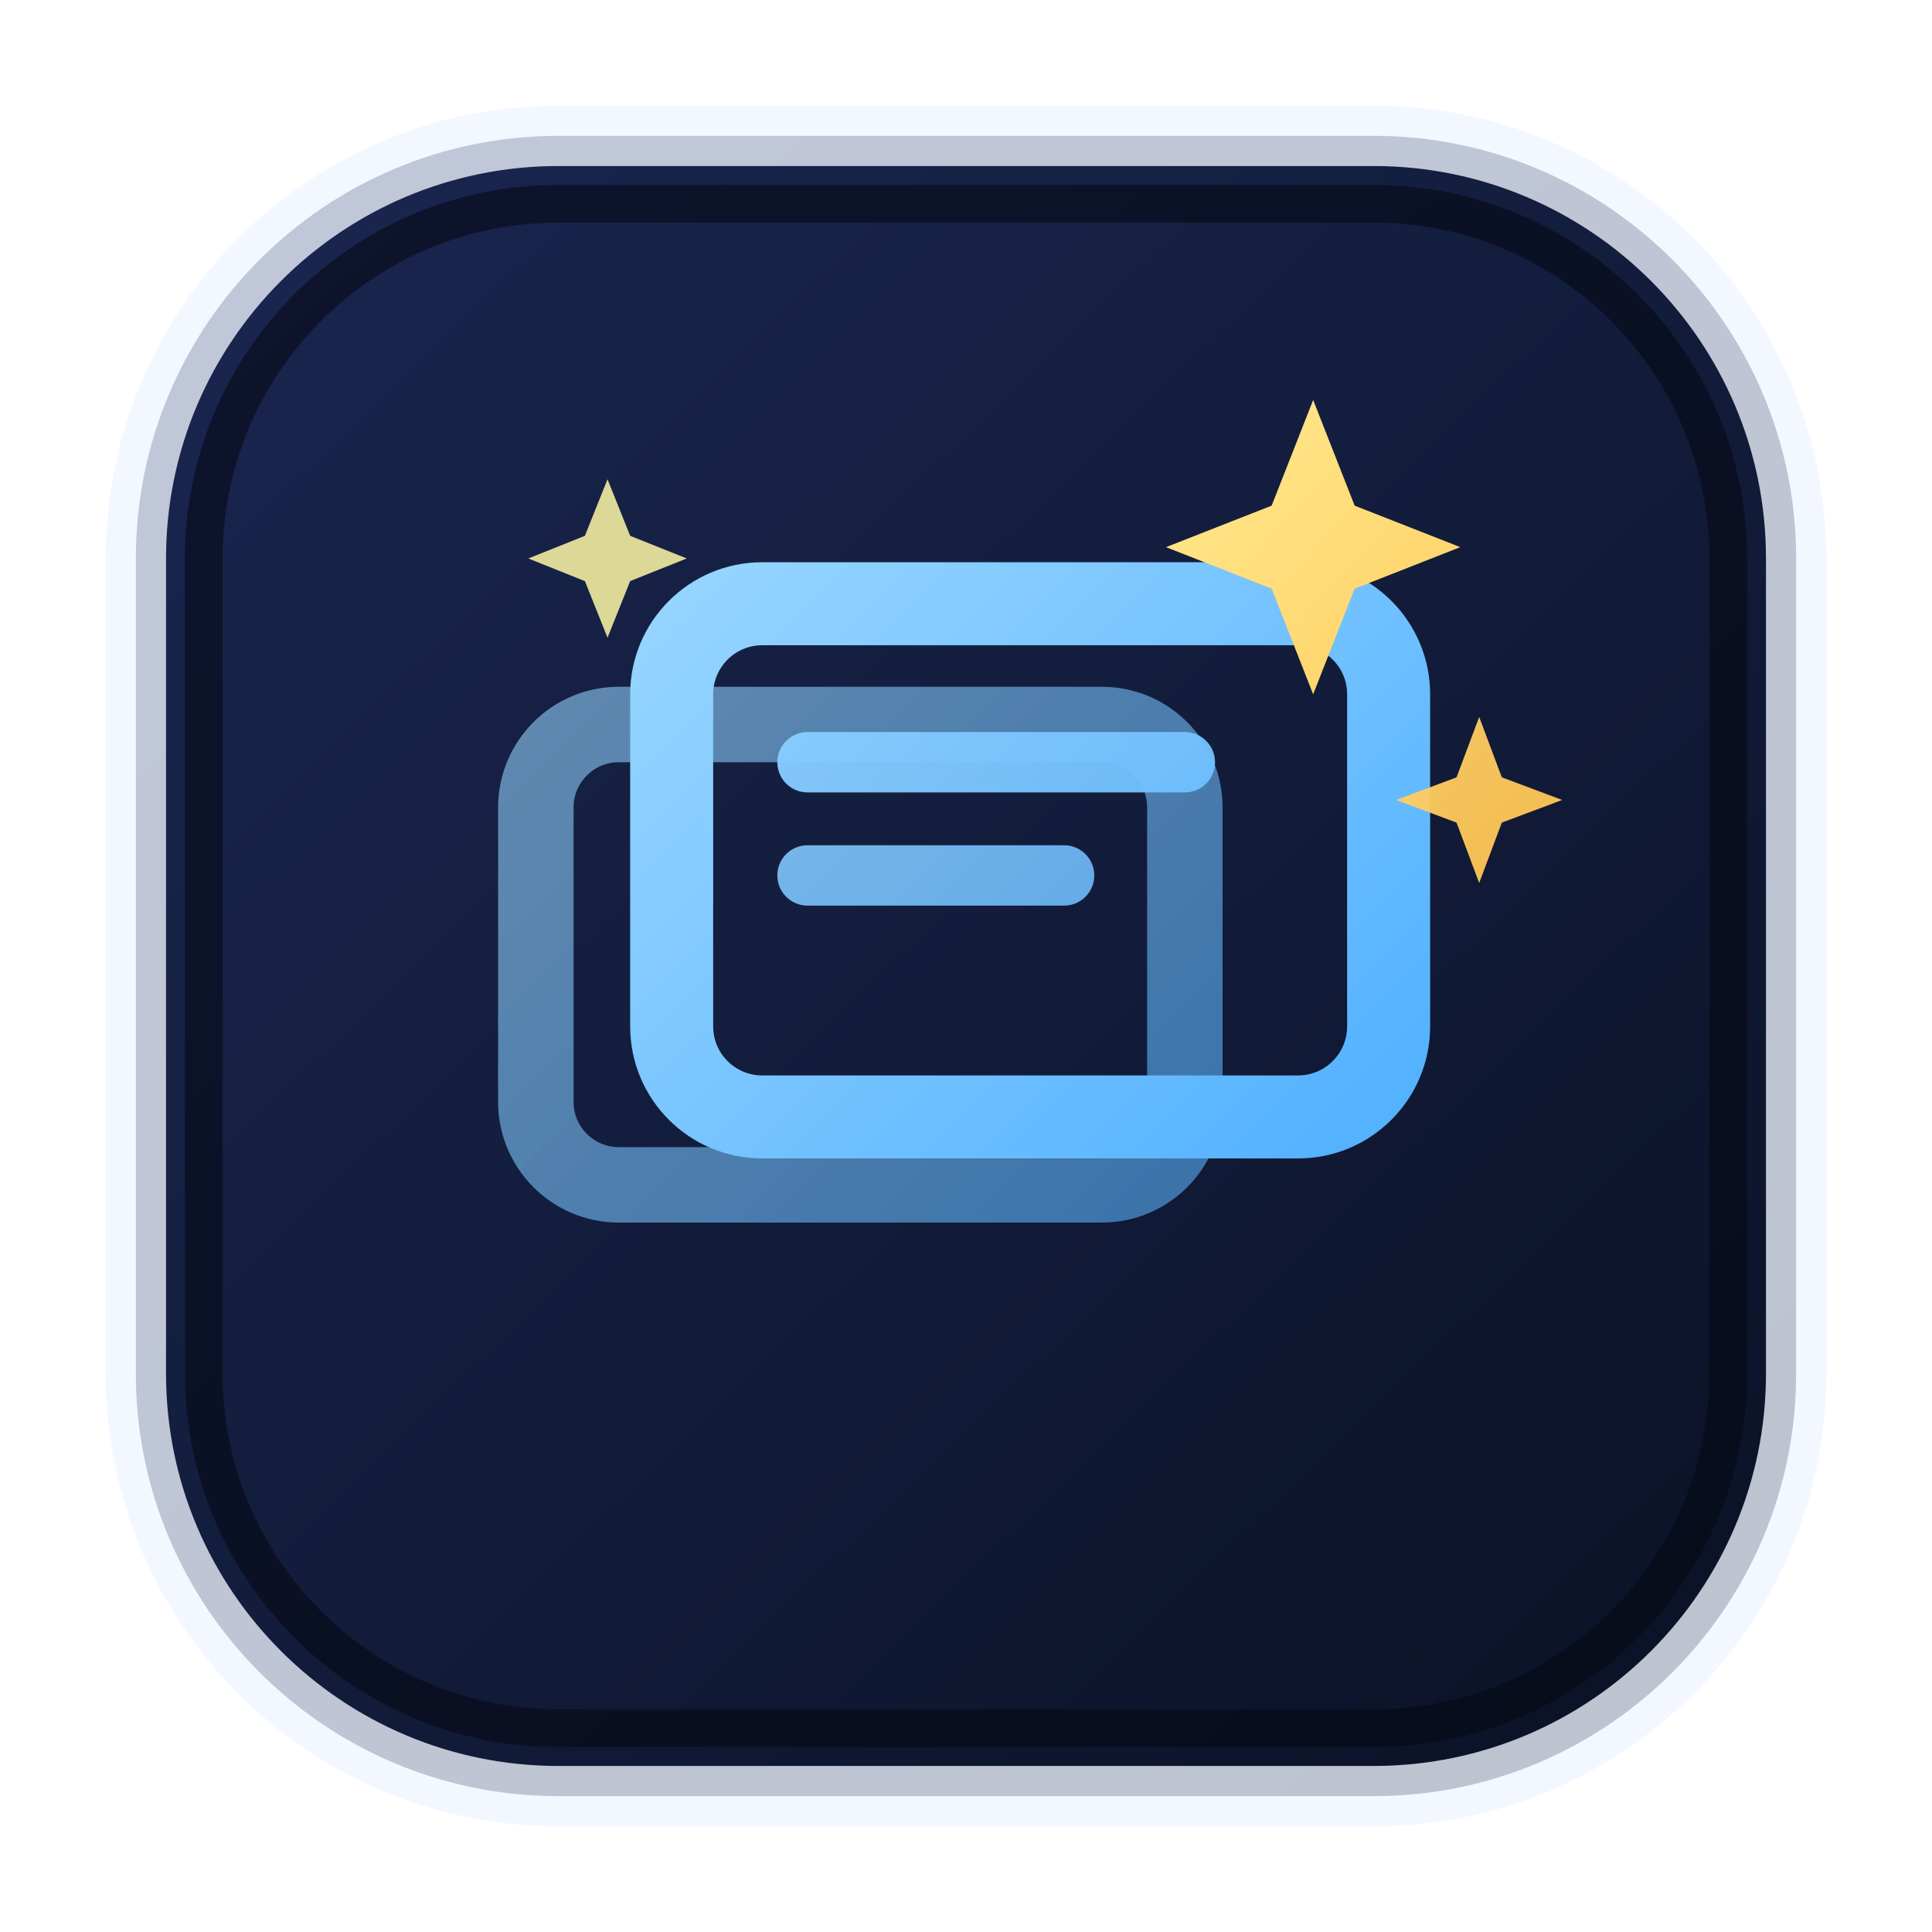
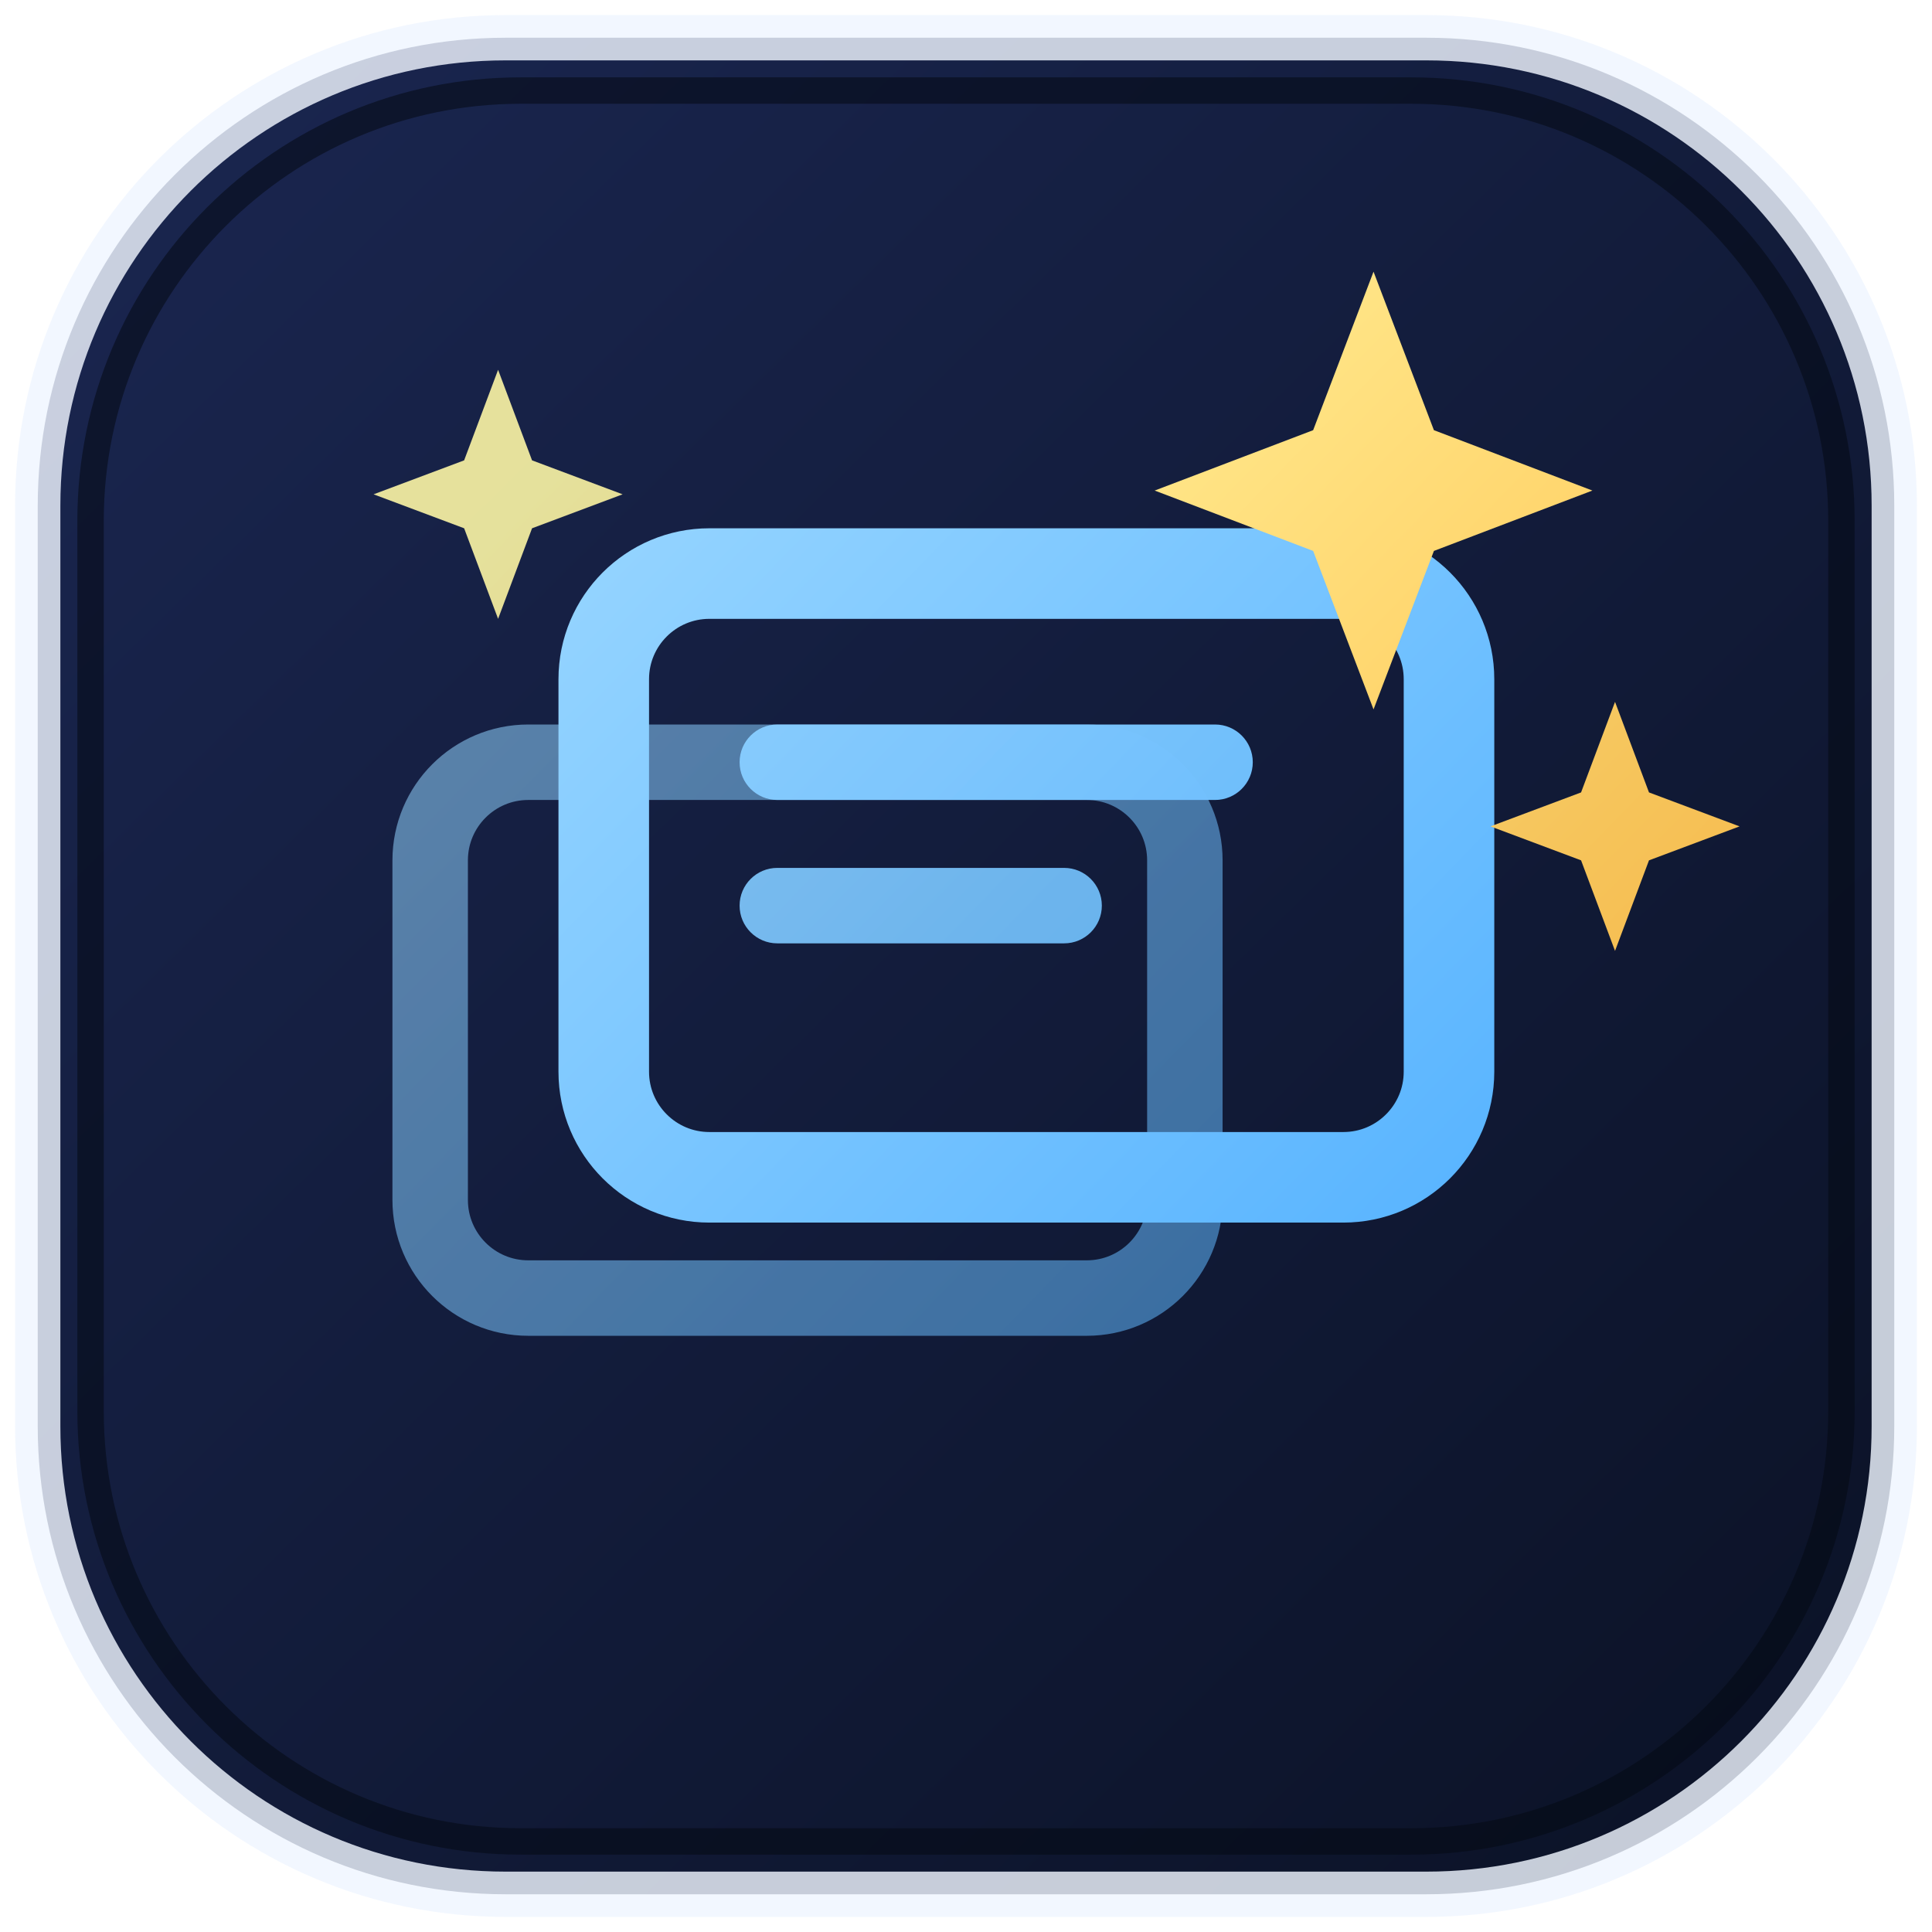
<svg xmlns="http://www.w3.org/2000/svg" width="512" height="512" viewBox="0 0 512 512" fill="none">
  <defs>
-     <linearGradient id="bg" x1="56" y1="48" x2="456" y2="464" gradientUnits="userSpaceOnUse">
+     <linearGradient id="bg" x1="24" y1="20" x2="488" y2="492" gradientUnits="userSpaceOnUse">
      <stop stop-color="#1A2650" />
      <stop offset="1" stop-color="#0B1226" />
    </linearGradient>
-     <linearGradient id="tab" x1="146" y1="146" x2="344" y2="344" gradientUnits="userSpaceOnUse">
+     <linearGradient id="tab" x1="114" y1="118" x2="392" y2="388" gradientUnits="userSpaceOnUse">
      <stop stop-color="#9ED9FF" />
      <stop offset="1" stop-color="#4FAFFF" />
    </linearGradient>
-     <linearGradient id="spark" x1="206" y1="136" x2="376" y2="296" gradientUnits="userSpaceOnUse">
+     <linearGradient id="spark" x1="178" y1="94" x2="420" y2="330" gradientUnits="userSpaceOnUse">
      <stop stop-color="#FFF8A6" />
      <stop offset="1" stop-color="#FFBE47" />
    </linearGradient>
  </defs>
-   <rect x="36" y="36" width="440" height="440" rx="112" fill="url(#bg)" />
-   <rect x="36" y="36" width="440" height="440" rx="112" stroke="#EFF5FF" stroke-opacity="0.78" stroke-width="16" />
-   <rect x="54" y="54" width="404" height="404" rx="94" stroke="#050915" stroke-opacity="0.6" stroke-width="10" />
-   <rect x="142" y="192" width="172" height="122" rx="22" fill="none" stroke="url(#tab)" stroke-width="20" opacity="0.58" />
-   <rect x="178" y="160" width="190" height="136" rx="24" fill="none" stroke="url(#tab)" stroke-width="22" />
-   <rect x="206" y="194" width="116" height="16" rx="8" fill="url(#tab)" opacity="0.96" />
-   <rect x="206" y="224" width="84" height="16" rx="8" fill="url(#tab)" opacity="0.88" />
-   <path d="M348 106L359 134L387 145L359 156L348 184L337 156L309 145L337 134L348 106Z" fill="url(#spark)" />
-   <path d="M392 190L398 206L414 212L398 218L392 234L386 218L370 212L386 206L392 190Z" fill="url(#spark)" opacity="0.95" />
-   <path d="M161 127L167 142L182 148L167 154L161 169L155 154L140 148L155 142L161 127Z" fill="url(#spark)" opacity="0.85" />
+   <rect x="10" y="10" width="492" height="492" rx="124" fill="url(#bg)" />
+   <rect x="10" y="10" width="492" height="492" rx="124" stroke="#EFF5FF" stroke-opacity="0.82" stroke-width="12" />
+   <rect x="24" y="24" width="464" height="464" rx="114" stroke="#050915" stroke-opacity="0.56" stroke-width="7" />
+   <rect x="114" y="202" width="200" height="142" rx="26" fill="none" stroke="url(#tab)" stroke-width="20" opacity="0.54" />
+   <rect x="160" y="152" width="224" height="160" rx="28" fill="none" stroke="url(#tab)" stroke-width="24" />
+   <rect x="196" y="192" width="136" height="20" rx="10" fill="url(#tab)" opacity="0.98" />
+   <rect x="196" y="230" width="96" height="20" rx="10" fill="url(#tab)" opacity="0.91" />
+   <path d="M364 72L380 114L422 130L380 146L364 188L348 146L306 130L348 114L364 72Z" fill="url(#spark)" />
+   <path d="M428 186L437 210L461 219L437 228L428 252L419 228L395 219L419 210L428 186Z" fill="url(#spark)" opacity="0.96" />
+   <path d="M132 98L141 122L165 131L141 140L132 164L123 140L99 131L123 122L132 98Z" fill="url(#spark)" opacity="0.89" />
</svg>
